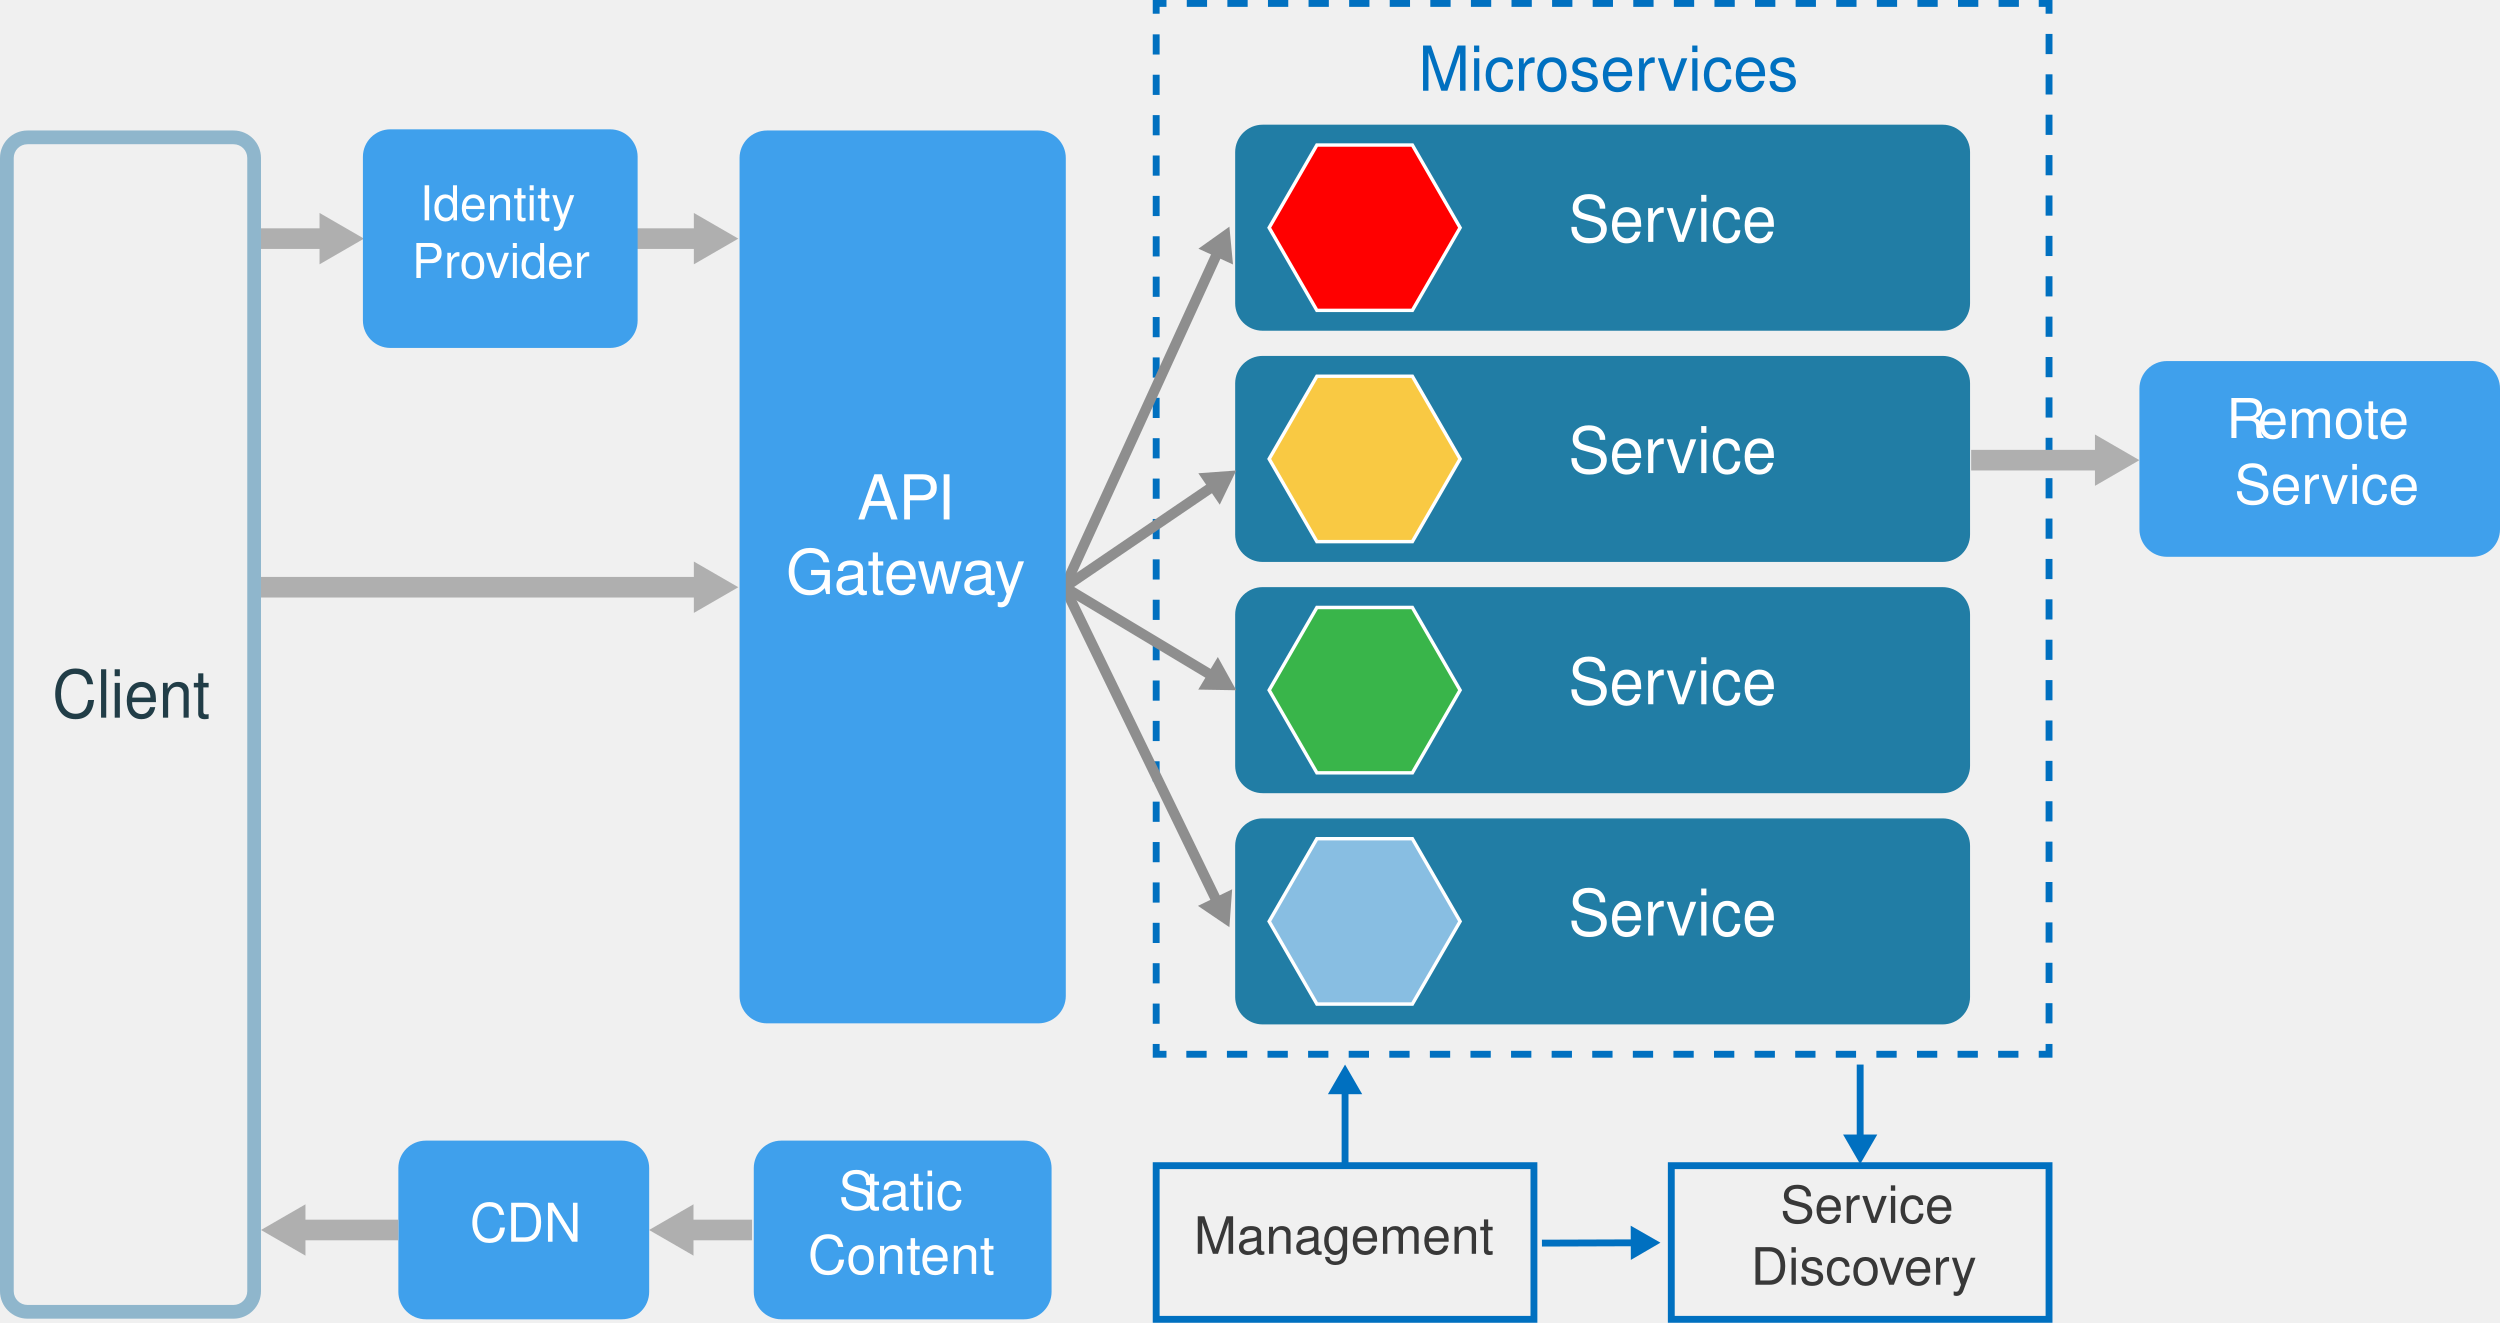
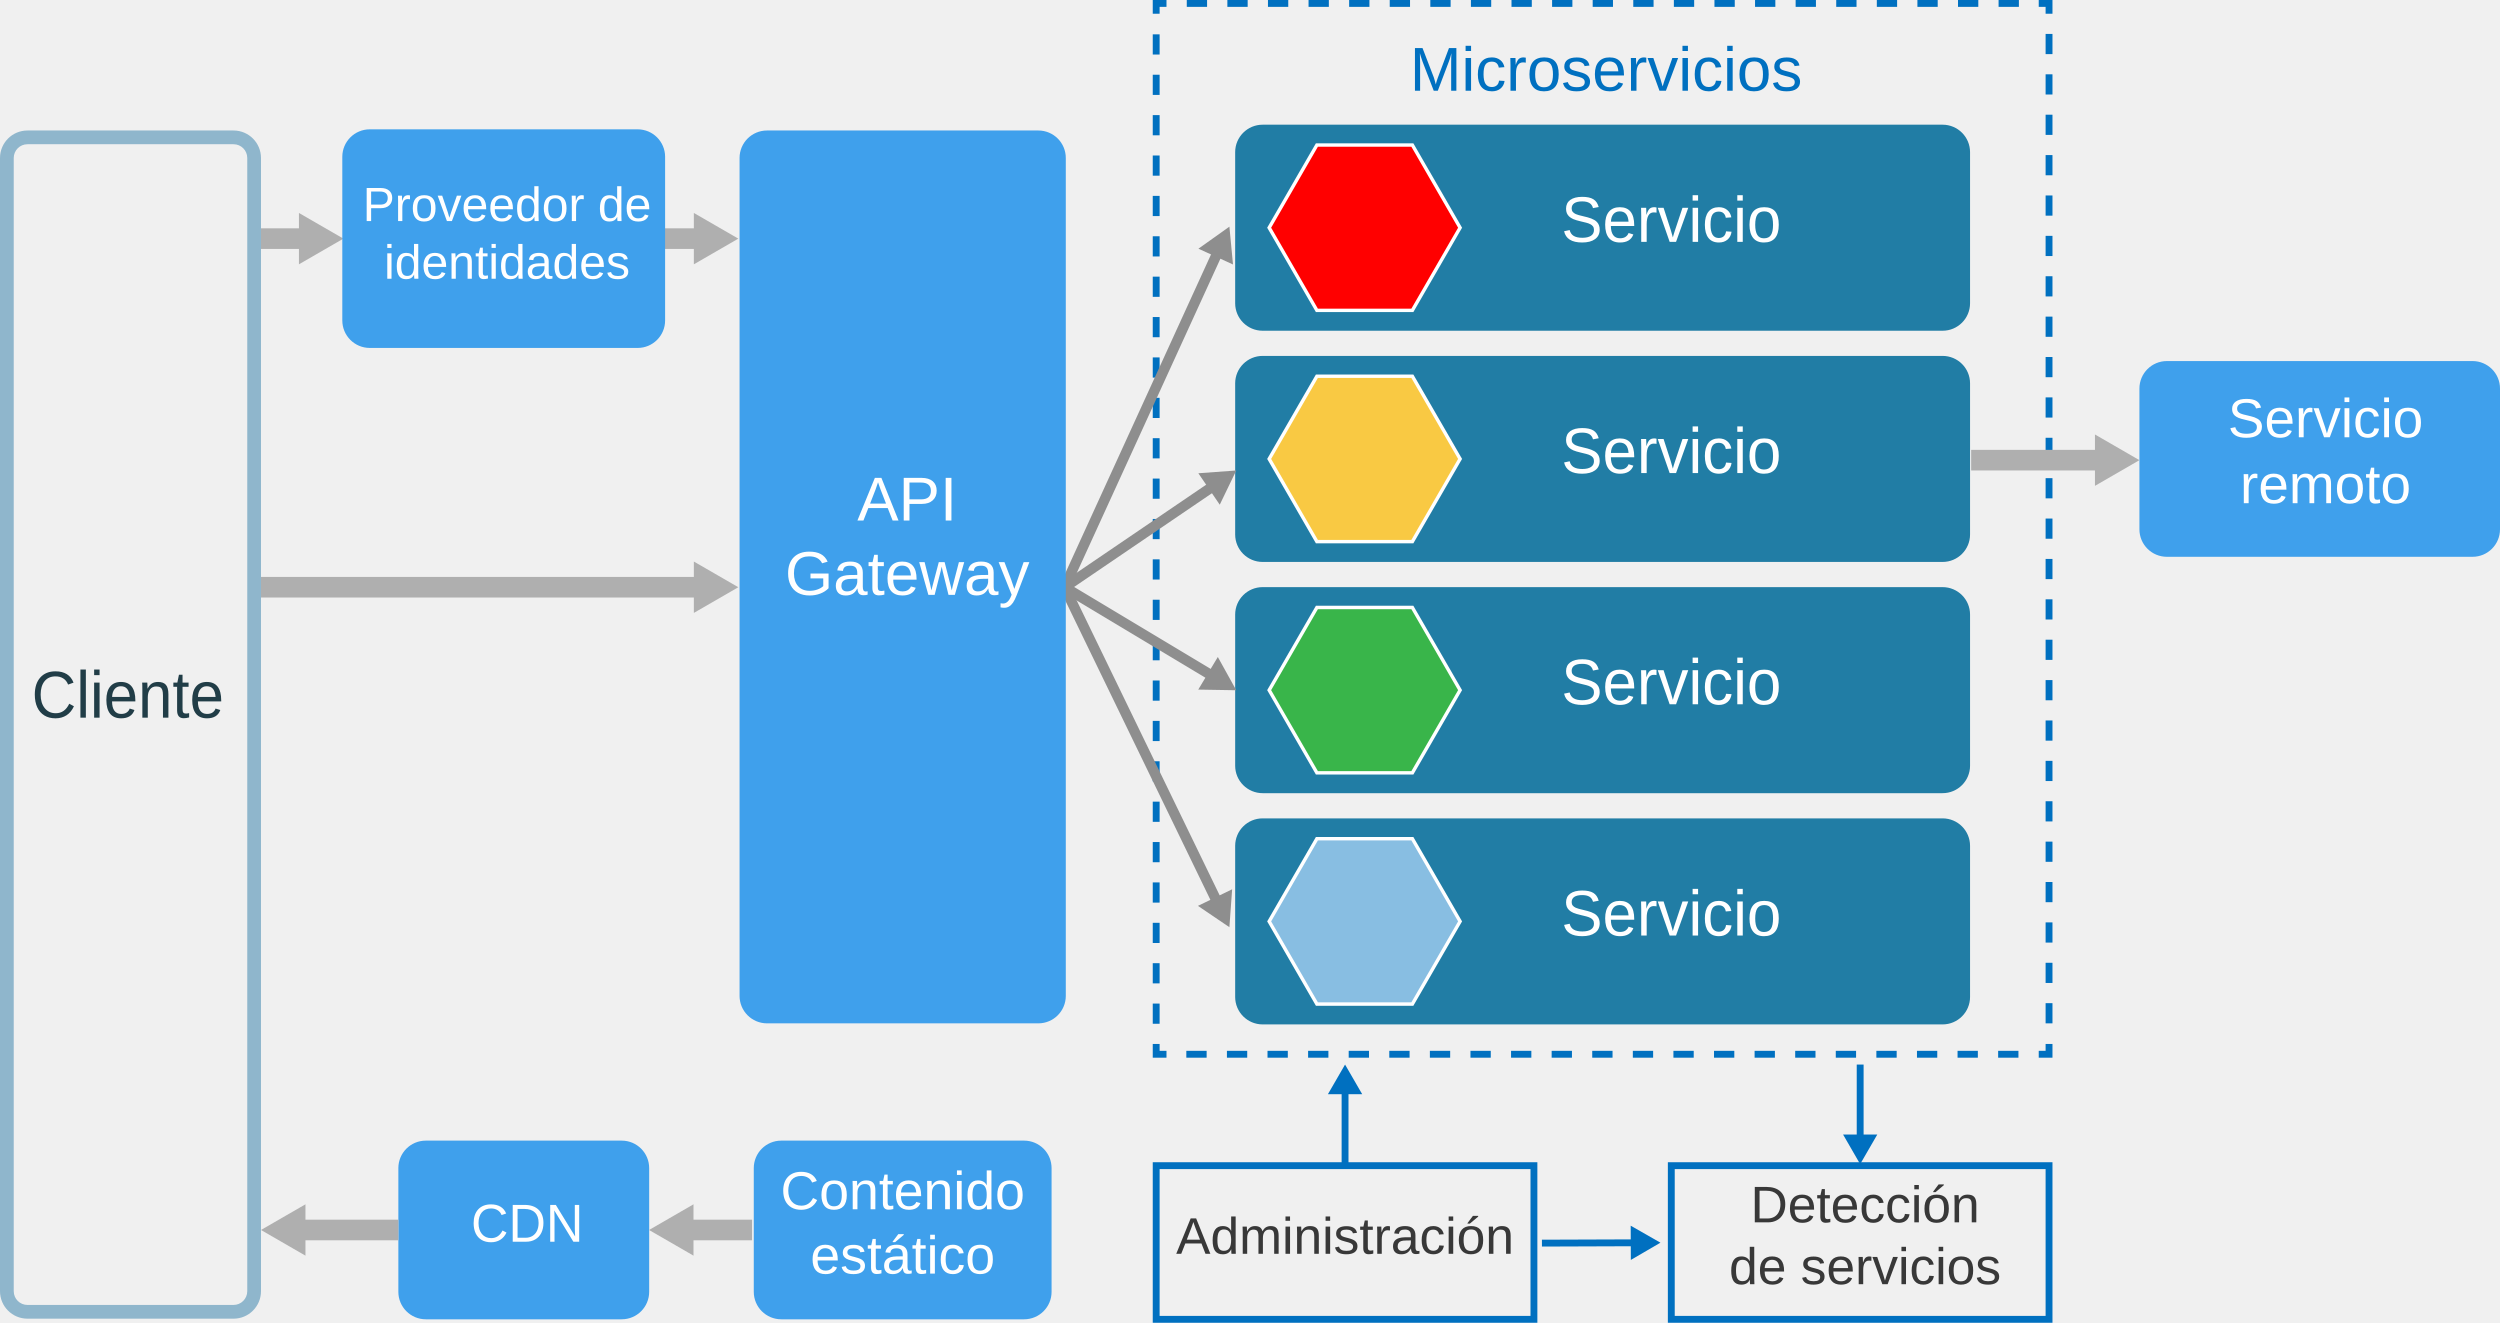
- <svg xmlns="http://www.w3.org/2000/svg" id="Layer_1" data-name="Layer 1" width="728" height="385.19" viewBox="0 0 728 385.19">
+ <svg xmlns="http://www.w3.org/2000/svg" viewBox="0 0 728 385.19">
  <defs>
-     <style>
- text{font-family:segoe-ui_normal,Segoe UI,Segoe,Segoe WP,Helvetica Neue,Helvetica,sans-serif;}.cls-1{fill:#3fa0ec;}.cls-2{font-size:16px;}.cls-10,.cls-2,.cls-23,.cls-24,.cls-27,.cls-6{fill:#fff;}.cls-3{letter-spacing:-0.03em;}.cls-4{fill:#8fb6cc;}.cls-5{font-size:19.34px;fill:#213d47;}.cls-6{font-size:15.58px;}.cls-15,.cls-16,.cls-17,.cls-21,.cls-7{fill:none;}.cls-7{stroke:#afafaf;stroke-width:6px;}.cls-11,.cls-12,.cls-13,.cls-14,.cls-15,.cls-16,.cls-17,.cls-21,.cls-7{stroke-miterlimit:10;}.cls-8{fill:#afafaf;}.cls-9{fill:#217da5;}.cls-10{font-size:18.77px;}.cls-11{fill:red;}.cls-11,.cls-12,.cls-13,.cls-14{stroke:#fff;}.cls-12{fill:#f9c943;}.cls-13{fill:#39b54a;}.cls-14{fill:#88bee2;}.cls-15,.cls-16,.cls-17{stroke:#0070c0;stroke-width:2px;}.cls-16{stroke-dasharray:5.91 5.91;}.cls-17{stroke-dasharray:5.88 5.88;}.cls-18,.cls-23{font-size:18.04px;}.cls-18,.cls-20{fill:#0070c0;}.cls-19{font-size:15px;fill:#383838;}.cls-21{stroke:#8e8e8e;stroke-width:3px;}.cls-22{fill:#8e8e8e;}.cls-24{font-size:15.61px;}.cls-25{letter-spacing:-0.03em;}.cls-26{letter-spacing:0em;}.cls-27{font-size:14px;}</style>
+     <style>.cls-1{fill:#3fa0ec;}.cls-2{fill:#8fb6cc;}.cls-10,.cls-11,.cls-12,.cls-14,.cls-3{fill:none;}.cls-3{stroke:#afafaf;stroke-width:6px;}.cls-10,.cls-11,.cls-12,.cls-14,.cls-3,.cls-6,.cls-7,.cls-8,.cls-9{stroke-miterlimit:10;}.cls-4{fill:#afafaf;}.cls-5{fill:#217da5;}.cls-6{fill:red;}.cls-6,.cls-7,.cls-8,.cls-9{stroke:#fff;}.cls-7{fill:#f9c943;}.cls-8{fill:#39b54a;}.cls-9{fill:#88bee2;}.cls-10,.cls-11,.cls-12{stroke:#0070c0;stroke-width:2px;}.cls-11{stroke-dasharray:5.91 5.91;}.cls-12{stroke-dasharray:5.88 5.88;}.cls-13,.cls-19{fill:#0070c0;}.cls-14{stroke:#8e8e8e;stroke-width:3px;}.cls-15{fill:#8e8e8e;}.cls-16,.cls-17,.cls-19,.cls-22,.cls-23{isolation:isolate;}.cls-16{font-size:19.34px;fill:#213d47;}.cls-16,.cls-17,.cls-18,.cls-19,.cls-20,.cls-21,.cls-22,.cls-23,.cls-24,.cls-25{font-family:ArialMT, Arial;}.cls-17{font-size:18.77px;}.cls-17,.cls-18,.cls-20,.cls-21,.cls-23,.cls-24{fill:#fff;}.cls-18{font-size:14px;}.cls-19,.cls-20{font-size:18.04px;}.cls-21{font-size:16px;}.cls-22,.cls-25{font-size:15px;fill:#383838;}.cls-23{font-size:15.58px;}.cls-24{font-size:15.61px;}</style>
  </defs>
-   <rect class="cls-1" x="623" y="105.14" width="105" height="57" rx="8" ry="8" />
-   <text class="cls-2" transform="translate(648.29 127.55)">
-     <tspan class="cls-3">R</tspan>
-     <tspan x="9.1" y="0">emote</tspan>
-     <tspan x="2.34" y="19.2">Service</tspan>
-   </text>
-   <path class="cls-4" d="M105,114a4,4,0,0,1,4,4V448a4,4,0,0,1-4,4H45a4,4,0,0,1-4-4V118a4,4,0,0,1,4-4h60m0-4H45a8,8,0,0,0-8,8V448a8,8,0,0,0,8,8h60a8,8,0,0,0,8-8V118a8,8,0,0,0-8-8Z" transform="translate(-37 -72)" />
-   <text class="cls-5" transform="translate(15.22 208.99) scale(0.93 1)">Client</text>
-   <rect class="cls-1" x="116" y="332.15" width="73.04" height="52.03" rx="8" ry="8" />
-   <text class="cls-6" transform="translate(136.82 361.59) scale(0.97 1)">CDN</text>
-   <line class="cls-7" x1="76" y1="171" x2="204.24" y2="171" />
-   <polygon class="cls-8" points="202.05 178.48 215 171 202.05 163.52 202.05 178.48" />
-   <rect class="cls-9" x="359.68" y="36.31" width="214" height="60" rx="8" ry="8" />
-   <text class="cls-10" transform="translate(456.71 70.43) scale(0.96 1)">Service</text>
-   <polygon class="cls-11" points="411.28 42.23 383.48 42.23 369.58 66.31 383.48 90.38 411.28 90.38 425.18 66.31 411.28 42.23" />
-   <rect class="cls-9" x="359.68" y="103.64" width="214" height="60" rx="8" ry="8" />
-   <text class="cls-10" transform="translate(456.71 137.76) scale(0.96 1)">Service</text>
-   <polygon class="cls-12" points="411.28 109.56 383.48 109.56 369.58 133.64 383.48 157.72 411.28 157.72 425.18 133.64 411.28 109.56" />
-   <rect class="cls-9" x="359.68" y="170.97" width="214" height="60" rx="8" ry="8" />
-   <text class="cls-10" transform="translate(456.71 205.09) scale(0.96 1)">Service</text>
-   <polygon class="cls-13" points="411.28 176.9 383.48 176.9 369.58 200.97 383.48 225.05 411.28 225.05 425.18 200.97 411.28 176.9" />
-   <rect class="cls-9" x="359.68" y="238.31" width="214" height="60" rx="8" ry="8" />
-   <text class="cls-10" transform="translate(456.71 272.43) scale(0.96 1)">Service</text>
-   <polygon class="cls-14" points="411.28 244.23 383.48 244.23 369.58 268.31 383.48 292.38 411.28 292.38 425.18 268.31 411.28 244.23" />
-   <polyline class="cls-15" points="596.68 304 596.68 307 593.68 307" />
-   <line class="cls-16" x1="587.77" y1="307" x2="342.63" y2="307" />
-   <polyline class="cls-15" points="339.68 307 336.68 307 336.68 304" />
-   <line class="cls-17" x1="336.68" y1="298.12" x2="336.68" y2="6.94" />
-   <polyline class="cls-15" points="336.68 4 336.68 1 339.68 1" />
-   <line class="cls-16" x1="345.59" y1="1" x2="590.73" y2="1" />
-   <polyline class="cls-15" points="593.68 1 596.68 1 596.68 4" />
-   <line class="cls-17" x1="596.68" y1="9.88" x2="596.68" y2="301.06" />
-   <text class="cls-18" transform="translate(413.03 26.42)">Microservices</text>
-   <text class="cls-19" transform="translate(347.66 365.11)">Management</text>
-   <rect class="cls-15" x="486.68" y="339.44" width="110" height="44.75" />
-   <text class="cls-19" transform="translate(518.42 356.11)">Service<tspan x="-8.56" y="18">Discovery</tspan>
-   </text>
-   <line class="cls-15" x1="449.01" y1="362" x2="476.34" y2="361.9" />
-   <polygon class="cls-20" points="474.9 366.89 483.52 361.87 474.86 356.92 474.9 366.89" />
-   <line class="cls-15" x1="541.68" y1="331.82" x2="541.68" y2="310" />
-   <polygon class="cls-20" points="546.67 330.37 541.68 339 536.7 330.37 546.67 330.37" />
-   <line class="cls-15" x1="391.68" y1="339" x2="391.68" y2="317.18" />
-   <polygon class="cls-20" points="396.67 318.63 391.68 310 386.69 318.63 396.67 318.63" />
-   <rect class="cls-15" x="336.68" y="339.44" width="110" height="44.75" />
-   <line class="cls-21" x1="310" y1="171" x2="354.52" y2="262.83" />
-   <polygon class="cls-22" points="348.84 263.79 358 270 358.8 258.96 348.84 263.79" />
-   <line class="cls-7" x1="574" y1="134" x2="612.24" y2="134" />
-   <polygon class="cls-8" points="610.05 141.48 623 134 610.05 126.52 610.05 141.48" />
-   <line class="cls-21" x1="310" y1="171" x2="354.69" y2="73.24" />
-   <polygon class="cls-22" points="359.05 77.02 358 66 348.98 72.42 359.05 77.02" />
-   <line class="cls-21" x1="310" y1="171" x2="353.41" y2="141.48" />
-   <polygon class="cls-22" points="355.19 146.97 360 137 348.96 137.81 355.19 146.97" />
-   <line class="cls-21" x1="310" y1="171" x2="353.17" y2="196.9" />
-   <polygon class="cls-22" points="348.93 200.81 360 201 354.63 191.32 348.93 200.81" />
-   <rect class="cls-1" x="215.36" y="38" width="95" height="260" rx="8" ry="8" />
-   <text class="cls-23" transform="translate(249.62 151.27)">API<tspan x="-20.75" y="21.65">Gateway</tspan>
-   </text>
-   <rect class="cls-1" x="219.5" y="332.15" width="86.72" height="52.03" rx="8" ry="8" />
-   <text class="cls-24" transform="translate(244.21 352.23)">
-     <tspan class="cls-25">S<tspan class="cls-26" x="7.79" y="0">tatic</tspan>
-     </tspan>
-     <tspan x="-8.96" y="18.73">Content</tspan>
-   </text>
-   <line class="cls-7" x1="86.76" y1="358.17" x2="116" y2="358.17" />
-   <polygon class="cls-8" points="88.95 365.65 76 358.17 88.95 350.69 88.95 365.65" />
-   <line class="cls-7" x1="199.76" y1="358.17" x2="219" y2="358.17" />
-   <polygon class="cls-8" points="201.95 365.65 189 358.17 201.95 350.69 201.95 365.65" />
-   <line class="cls-7" x1="76" y1="69.49" x2="95.24" y2="69.49" />
-   <polygon class="cls-8" points="93.05 76.97 106 69.49 93.05 62.01 93.05 76.97" />
-   <line class="cls-7" x1="185" y1="69.49" x2="204.24" y2="69.49" />
-   <polygon class="cls-8" points="202.05 76.97 215 69.49 202.05 62.01 202.05 76.97" />
-   <rect class="cls-1" x="105.68" y="37.66" width="80" height="63.66" rx="8" ry="8" />
-   <text class="cls-27" transform="translate(122.25 64.16)">Identity<tspan x="-2.29" y="16.8">Provider</tspan>
-   </text>
+   <g id="Shapes">
+     <rect class="cls-1" x="623" y="105.14" width="105" height="57" rx="8" ry="8" />
+     <path class="cls-2" d="M68,42a4,4,0,0,1,4,4V376a4,4,0,0,1-4,4H8a4,4,0,0,1-4-4V46a4,4,0,0,1,4-4H68m0-4H8a8,8,0,0,0-8,8V376a8,8,0,0,0,8,8H68a8,8,0,0,0,8-8V46A8,8,0,0,0,68,38Z" />
+     <rect class="cls-1" x="116" y="332.15" width="73.04" height="52.03" rx="8" ry="8" />
+     <line class="cls-3" x1="76" y1="171" x2="204.24" y2="171" />
+     <polygon class="cls-4" points="202.05 178.48 215 171 202.05 163.52 202.05 178.48" />
+     <rect class="cls-5" x="359.68" y="36.31" width="214" height="60" rx="8" ry="8" />
+     <polygon class="cls-6" points="411.28 42.23 383.48 42.23 369.58 66.31 383.48 90.38 411.28 90.38 425.18 66.31 411.28 42.23" />
+     <rect class="cls-5" x="359.68" y="103.64" width="214" height="60" rx="8" ry="8" />
+     <polygon class="cls-7" points="411.28 109.56 383.48 109.56 369.58 133.64 383.48 157.72 411.28 157.72 425.18 133.64 411.28 109.56" />
+     <rect class="cls-5" x="359.68" y="170.97" width="214" height="60" rx="8" ry="8" />
+     <polygon class="cls-8" points="411.28 176.9 383.48 176.9 369.58 200.97 383.48 225.05 411.28 225.05 425.18 200.97 411.28 176.9" />
+     <rect class="cls-5" x="359.68" y="238.31" width="214" height="60" rx="8" ry="8" />
+     <polygon class="cls-9" points="411.28 244.23 383.48 244.23 369.58 268.31 383.48 292.38 411.28 292.38 425.18 268.31 411.28 244.23" />
+     <polyline class="cls-10" points="596.68 304 596.68 307 593.68 307" />
+     <line class="cls-11" x1="587.77" y1="307" x2="342.63" y2="307" />
+     <polyline class="cls-10" points="339.68 307 336.68 307 336.68 304" />
+     <line class="cls-12" x1="336.68" y1="298.12" x2="336.68" y2="6.94" />
+     <polyline class="cls-10" points="336.68 4 336.68 1 339.68 1" />
+     <line class="cls-11" x1="345.59" y1="1" x2="590.73" y2="1" />
+     <polyline class="cls-10" points="593.68 1 596.68 1 596.68 4" />
+     <line class="cls-12" x1="596.68" y1="9.88" x2="596.68" y2="301.06" />
+     <rect class="cls-10" x="486.68" y="339.44" width="110" height="44.75" />
+     <line class="cls-10" x1="449.01" y1="362" x2="476.34" y2="361.9" />
+     <polygon class="cls-13" points="474.9 366.89 483.52 361.87 474.86 356.92 474.9 366.89" />
+     <line class="cls-10" x1="541.68" y1="331.82" x2="541.68" y2="310" />
+     <polygon class="cls-13" points="546.67 330.37 541.68 339 536.7 330.37 546.67 330.37" />
+     <line class="cls-10" x1="391.68" y1="339" x2="391.68" y2="317.18" />
+     <polygon class="cls-13" points="396.67 318.63 391.68 310 386.69 318.63 396.67 318.63" />
+     <rect class="cls-10" x="336.68" y="339.44" width="110" height="44.75" />
+     <line class="cls-14" x1="310" y1="171" x2="354.52" y2="262.83" />
+     <polygon class="cls-15" points="348.84 263.79 358 270 358.8 258.96 348.84 263.79" />
+     <line class="cls-3" x1="574" y1="134" x2="612.24" y2="134" />
+     <polygon class="cls-4" points="610.05 141.48 623 134 610.05 126.52 610.05 141.48" />
+     <line class="cls-14" x1="310" y1="171" x2="354.69" y2="73.24" />
+     <polygon class="cls-15" points="359.05 77.02 358 66 348.98 72.42 359.05 77.02" />
+     <line class="cls-14" x1="310" y1="171" x2="353.41" y2="141.48" />
+     <polygon class="cls-15" points="355.19 146.97 360 137 348.96 137.81 355.19 146.97" />
+     <line class="cls-14" x1="310" y1="171" x2="353.17" y2="196.9" />
+     <polygon class="cls-15" points="348.93 200.81 360 201 354.63 191.32 348.93 200.81" />
+     <rect class="cls-1" x="215.36" y="38" width="95" height="260" rx="8" ry="8" />
+     <rect class="cls-1" x="219.5" y="332.15" width="86.72" height="52.03" rx="8" ry="8" />
+     <line class="cls-3" x1="86.76" y1="358.17" x2="116" y2="358.17" />
+     <polygon class="cls-4" points="88.95 365.65 76 358.17 88.95 350.69 88.95 365.65" />
+     <line class="cls-3" x1="199.76" y1="358.17" x2="219" y2="358.17" />
+     <polygon class="cls-4" points="201.95 365.65 189 358.17 201.95 350.69 201.95 365.65" />
+     <line class="cls-3" x1="76" y1="69.49" x2="89.24" y2="69.49" />
+     <polygon class="cls-4" points="87.05 76.97 100 69.49 87.05 62.01 87.05 76.97" />
+     <line class="cls-3" x1="193" y1="69.49" x2="204.24" y2="69.49" />
+     <polygon class="cls-4" points="202.05 76.97 215 69.49 202.05 62.01 202.05 76.97" />
+     <rect class="cls-1" x="99.68" y="37.66" width="94" height="63.66" rx="8" ry="8" />
+   </g>
+   <g id="Layer_2" data-name="Layer 2">
+     <text class="cls-16" transform="translate(9.22 208.99) scale(0.93 1)">Cliente</text>
+     <text class="cls-17" transform="translate(454.64 70.43) scale(0.96 1)">Servicio</text>
+     <text class="cls-17" transform="translate(454.64 137.76) scale(0.96 1)">Servicio</text>
+     <text class="cls-17" transform="translate(454.64 205.09) scale(0.96 1)">Servicio</text>
+     <text class="cls-17" transform="translate(454.64 272.43) scale(0.96 1)">Servicio</text>
+     <text class="cls-18" transform="translate(105.62 64.37)">Proveedor de <tspan x="6.22" y="16.8">identidades</tspan>
+     </text>
+     <text class="cls-19" transform="translate(410.55 26.42)">Microservicios</text>
+     <text class="cls-20" transform="translate(249.65 151.58)">API <tspan x="-21.06" y="21.65">Gateway</tspan>
+     </text>
+     <text class="cls-21" transform="translate(648.74 127.33)">Servicio <tspan x="3.55" y="19.2">remoto</tspan>
+     </text>
+     <text class="cls-22" transform="translate(342.49 365.11)">Administración</text>
+     <text class="cls-23" transform="translate(137.15 361.59) scale(0.97 1)">CDN</text>
+     <text class="cls-24" transform="translate(227.28 352.14)">Contenido <tspan x="8.69" y="18.73">estático</tspan>
+     </text>
+     <text class="cls-25" transform="translate(509.76 355.95)">Detección <tspan x="-6.25" y="18">de servicios</tspan>
+     </text>
+   </g>
</svg>
